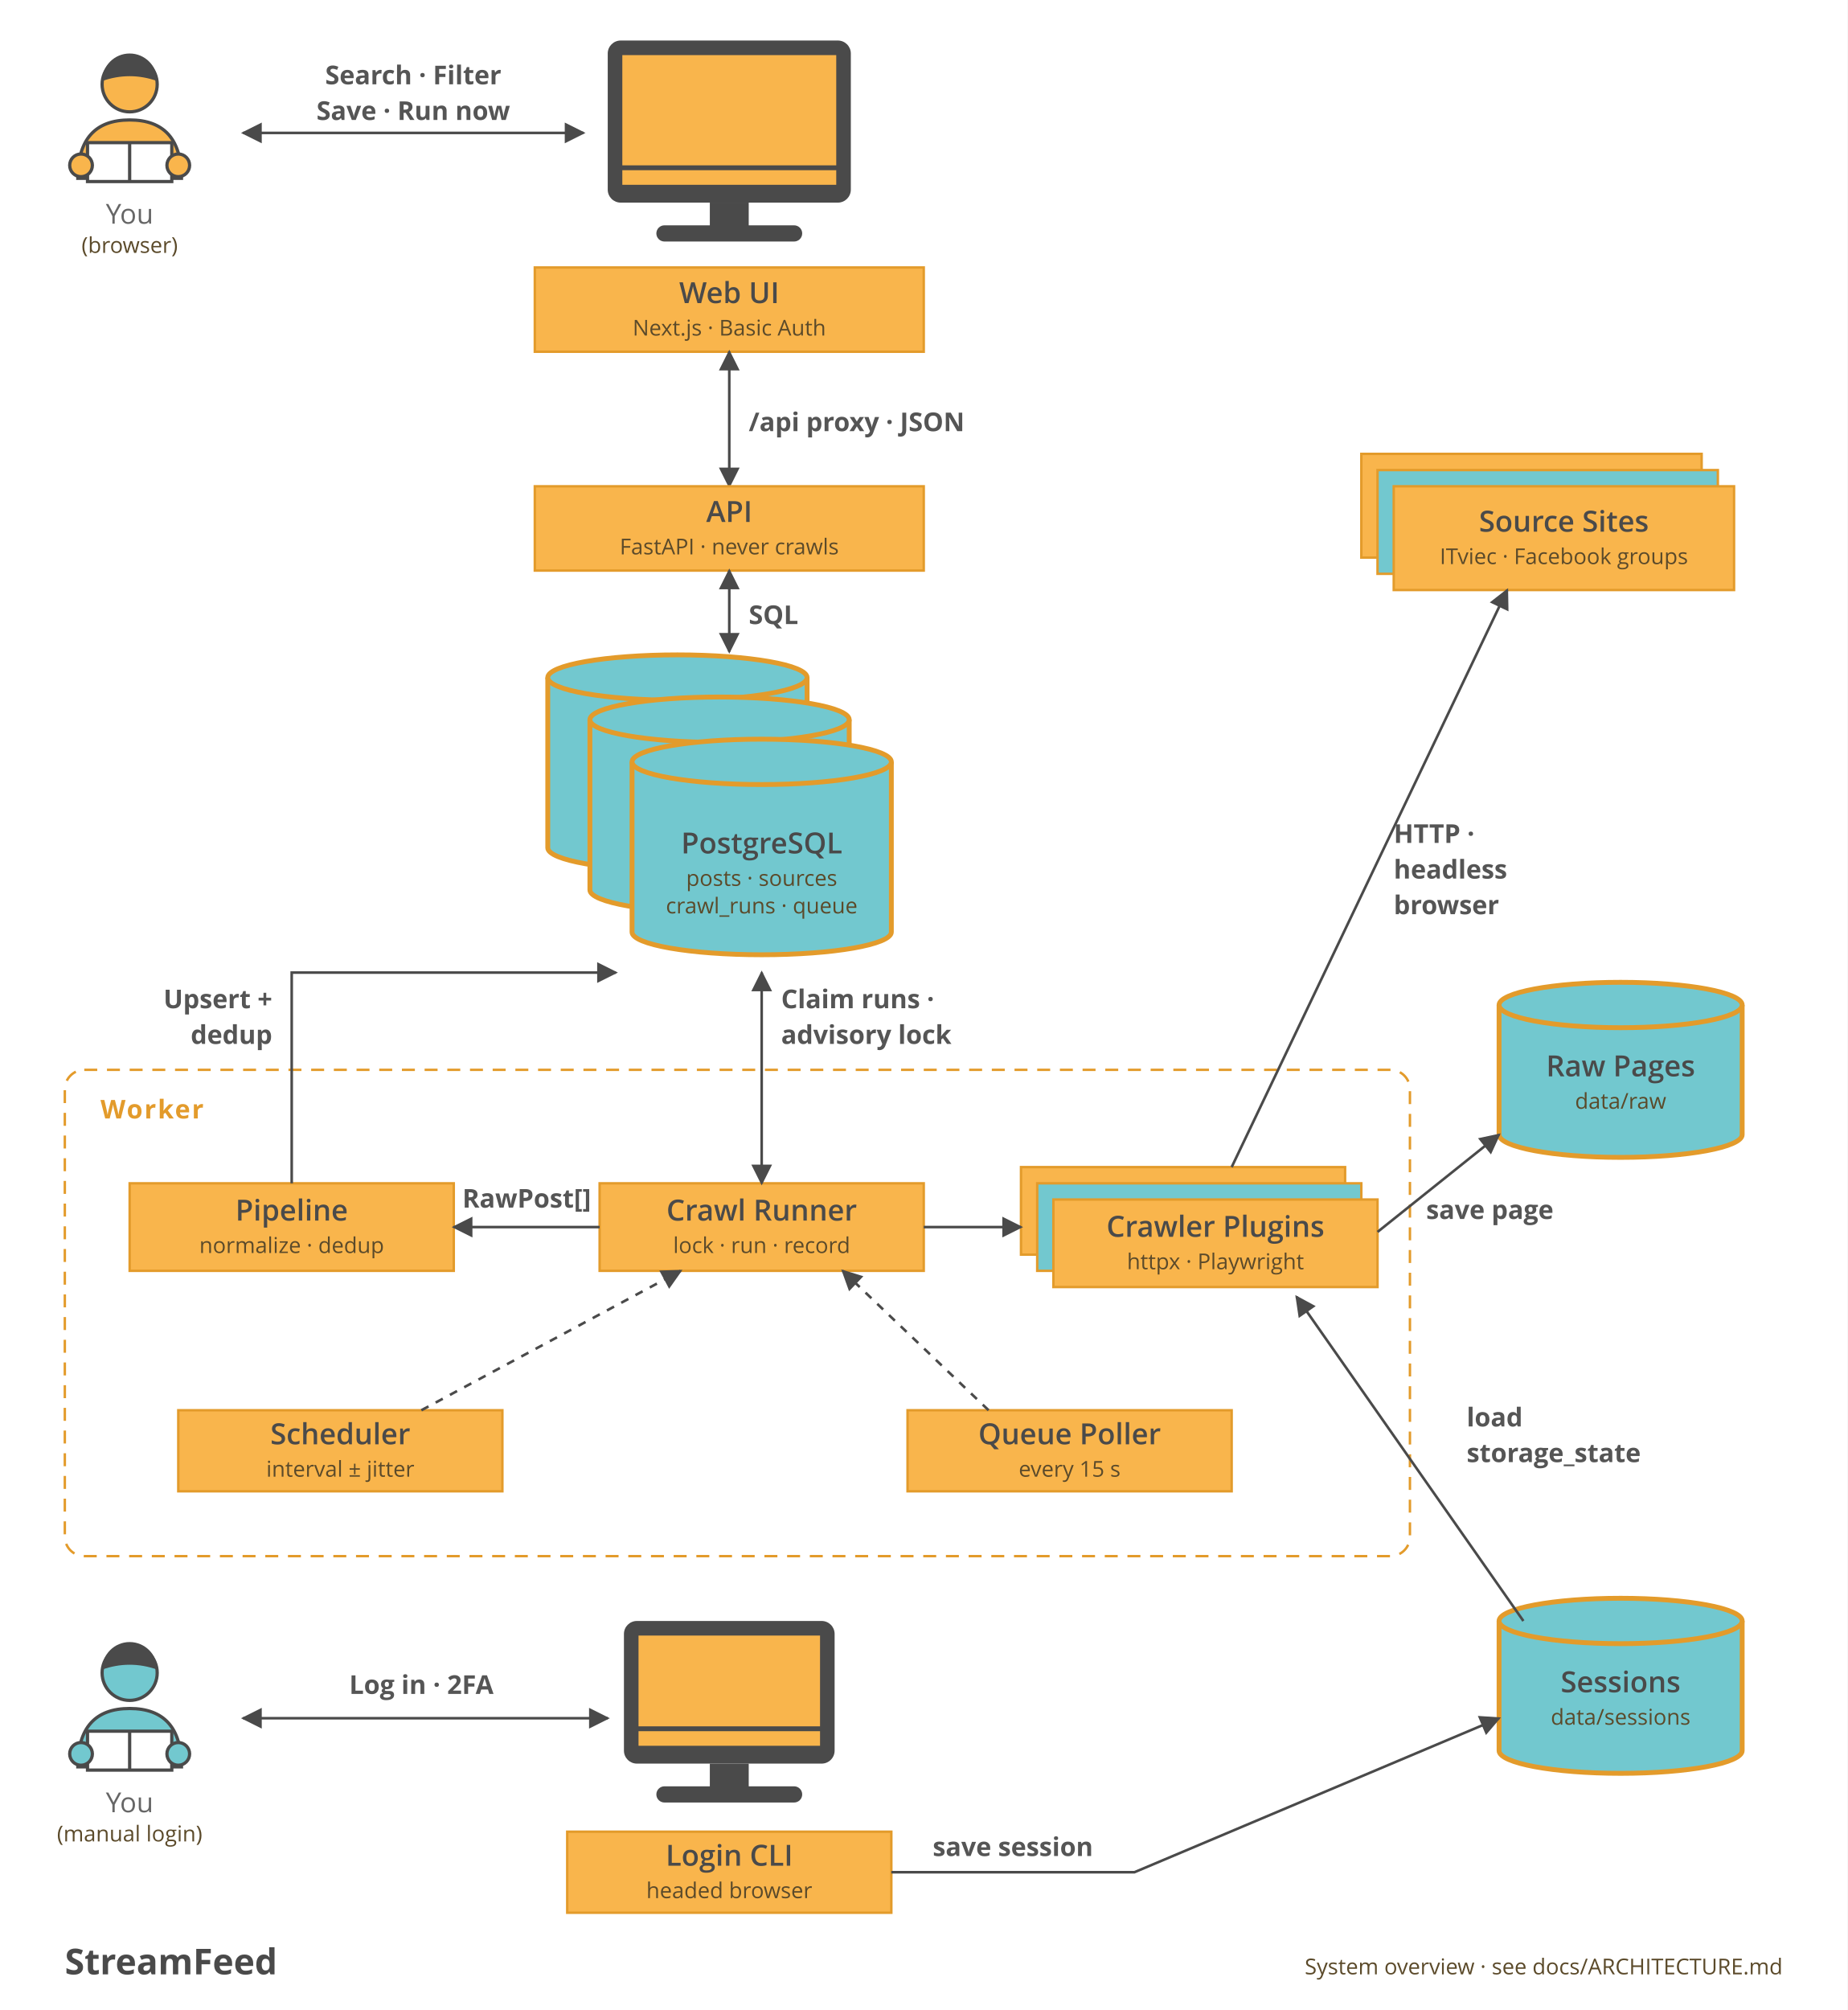
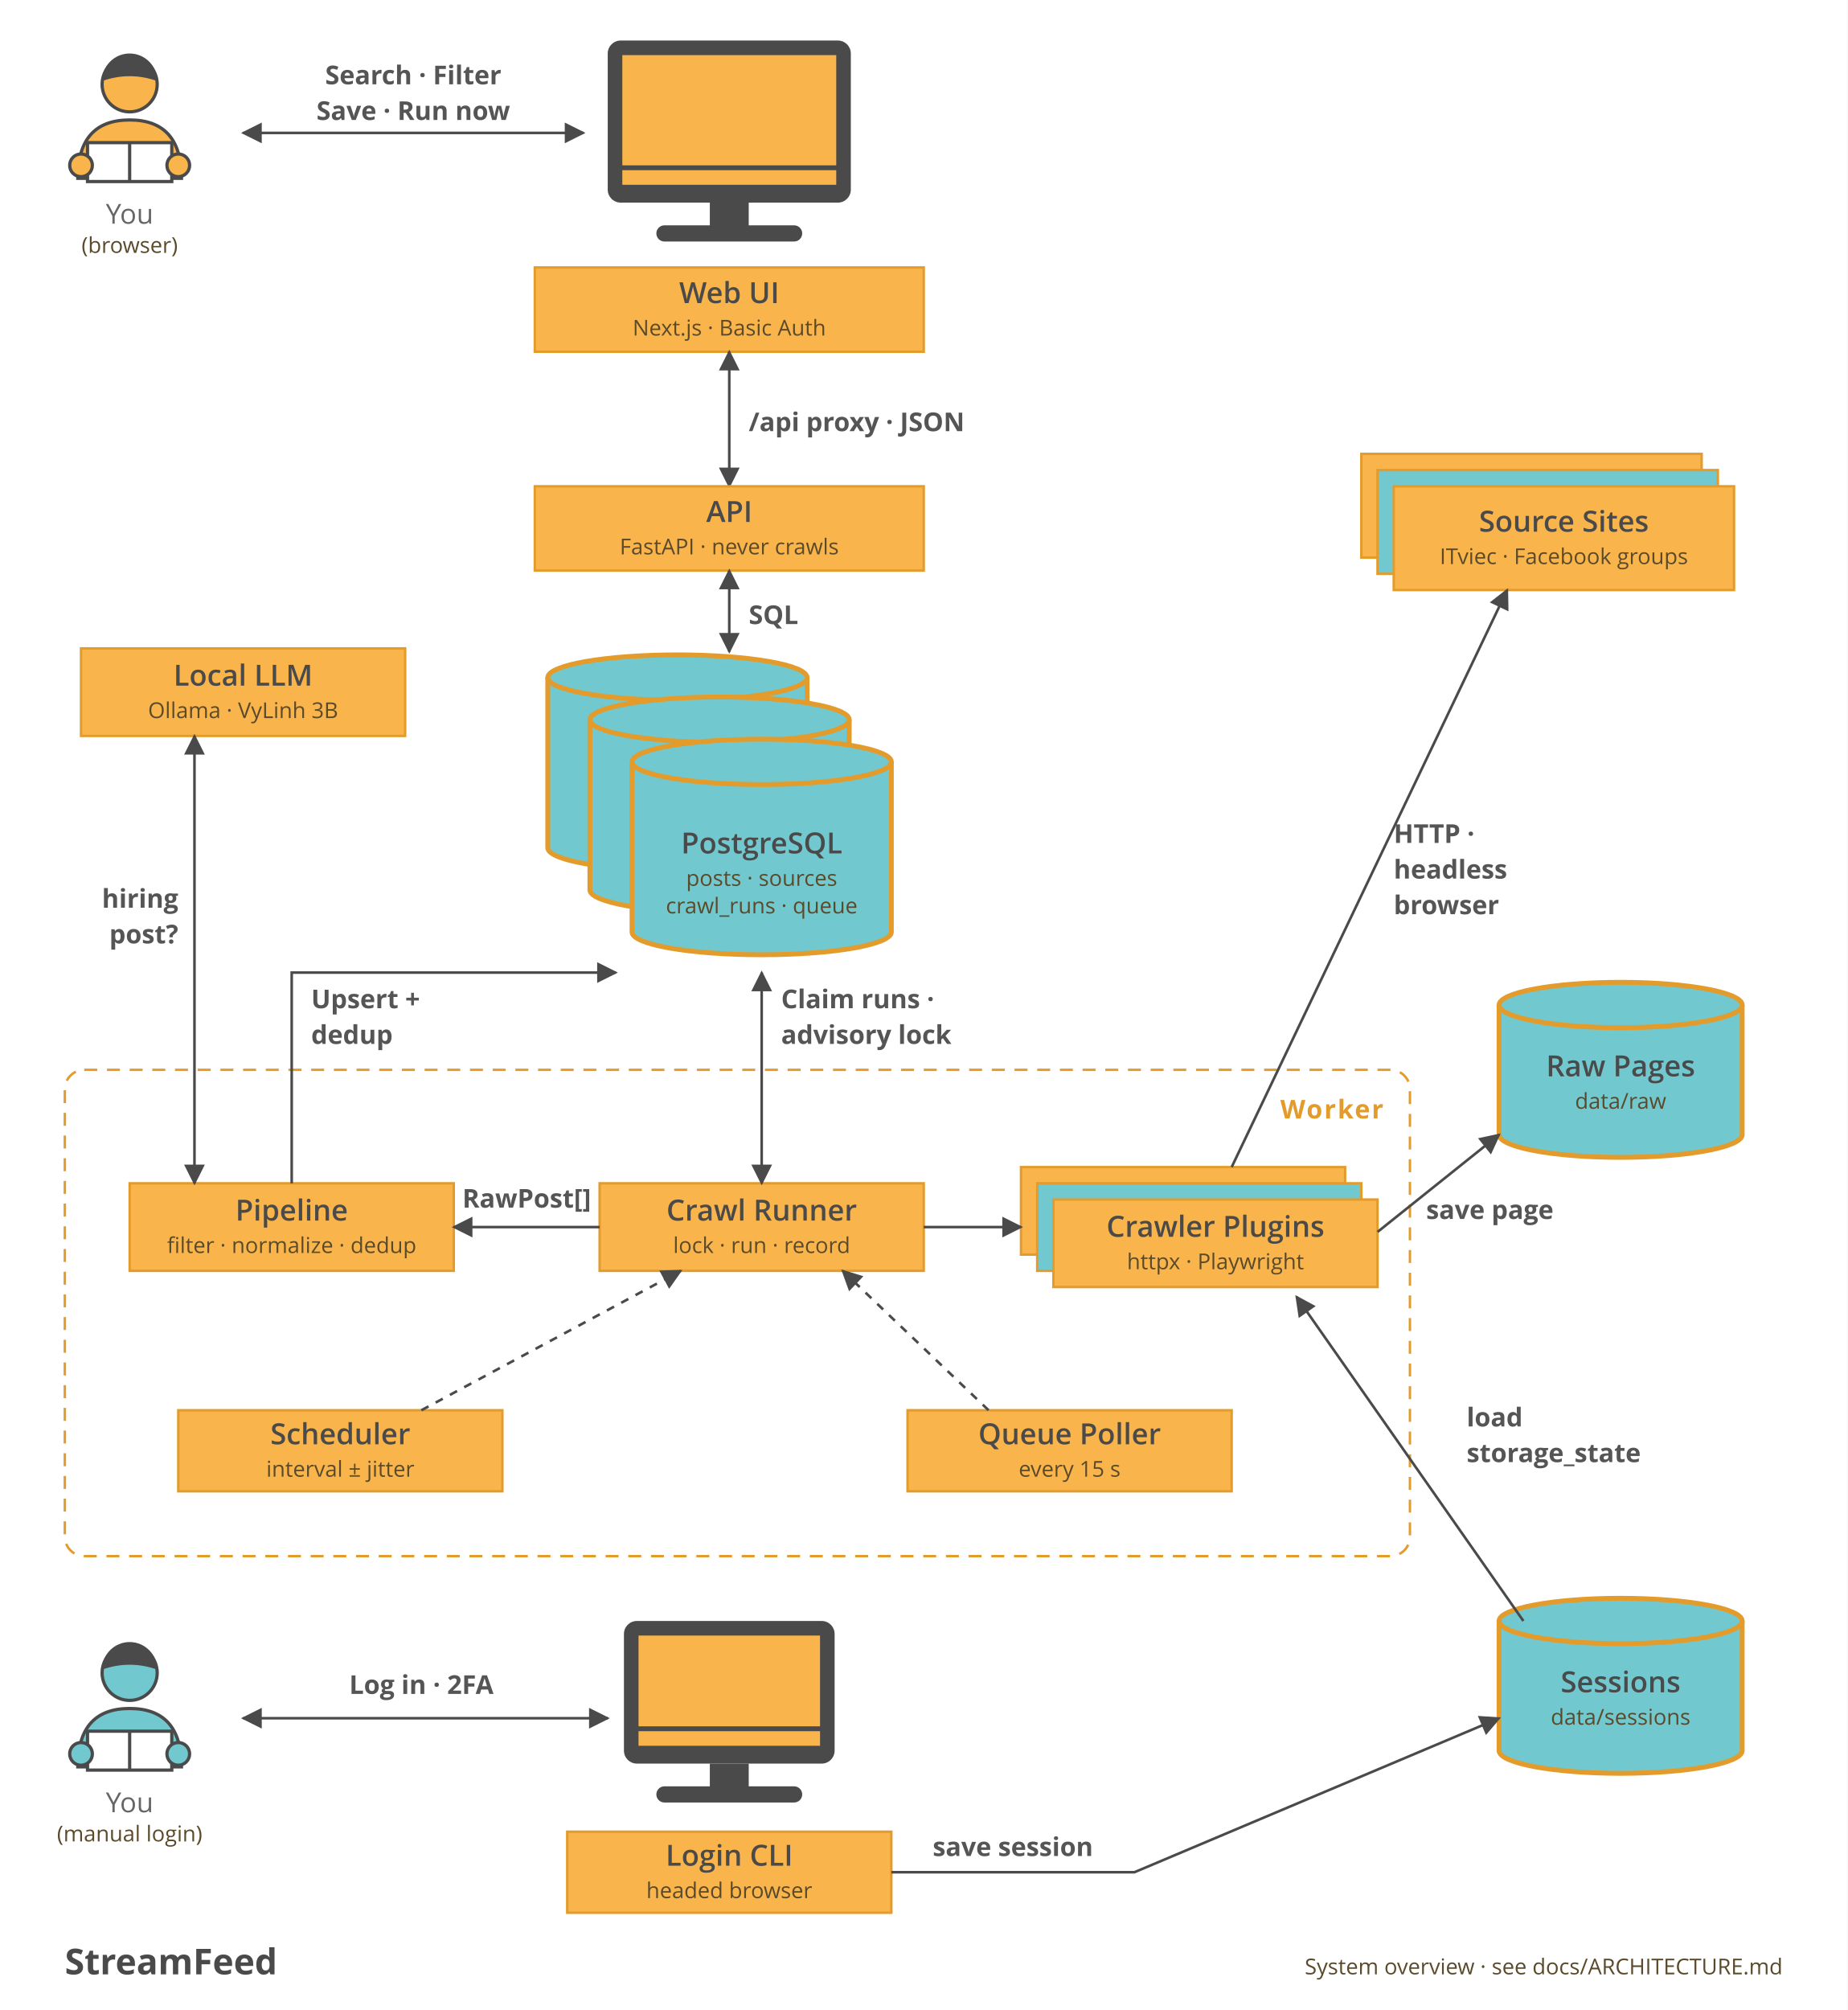
<svg xmlns="http://www.w3.org/2000/svg" width="1140" height="1240" viewBox="0 0 1140 1240">
  <style>
  text { font-family: 'Source Sans Pro','Open Sans','Segoe UI',Helvetica,Arial,sans-serif; fill: #4A4A4A; }
  .t { font-size: 18px; text-anchor: middle; font-weight: 600; }
  .s { font-size: 13.5px; text-anchor: middle; fill: #5b4a2a; }
  .lbl { font-size: 16px; font-weight: 700; fill: #555555; }
  .actor { font-size: 17px; text-anchor: middle; fill: #666; }
  .frame { font-size: 16px; font-weight: 700; fill: #E39B2B; letter-spacing: 1px; }
  .brand { font-size: 22px; font-weight: 700; fill: #4A4A4A; }
</style>
  <defs>
    <marker id="ah" viewBox="0 0 10 10" refX="9" refY="5" markerWidth="8" markerHeight="8" orient="auto-start-reverse">
      <path d="M0,0 L10,5 L0,10 z" fill="#4A4A4A" />
    </marker>
  </defs>
  <rect width="1140" height="1240" fill="#ffffff" />
  <circle cx="80" cy="52" r="17" fill="#F9B54C" stroke="#4A4A4A" stroke-width="2" />
  <path d="M63,50 a17,17 0 0 1 34,0 q-17,-6 -34,0z" fill="#4A4A4A" />
  <path d="M48,110 q0,-36 32,-36 q32,0 32,36z" fill="#F9B54C" stroke="#4A4A4A" stroke-width="2" />
  <rect x="54" y="88" width="52" height="24" fill="#fff" stroke="#4A4A4A" stroke-width="2" />
  <line x1="80" y1="88" x2="80" y2="112" stroke="#4A4A4A" stroke-width="2" />
  <circle cx="50" cy="102" r="7" fill="#F9B54C" stroke="#4A4A4A" stroke-width="2" />
  <circle cx="110" cy="102" r="7" fill="#F9B54C" stroke="#4A4A4A" stroke-width="2" />
  <text x="80" y="138" class="actor">You</text>
  <text x="80" y="156" class="s">(browser)</text>
  <text x="255" y="52" class="lbl" text-anchor="middle">Search · Filter</text>
  <text x="255" y="74" class="lbl" text-anchor="middle">Save · Run now</text>
  <path d="M150,82 L360,82" fill="none" stroke="#4A4A4A" stroke-width="1.6" marker-start="url(#ah)" marker-end="url(#ah)" />
  <rect x="375.0" y="25" width="150" height="100" rx="8" fill="#4A4A4A" />
  <rect x="384.0" y="34" width="132" height="68" fill="#F9B54C" />
  <rect x="384.0" y="105" width="132" height="9" fill="#F9B54C" />
  <rect x="438" y="125" width="24" height="16" fill="#4A4A4A" />
  <rect x="405" y="139" width="90" height="10" rx="5" fill="#4A4A4A" />
  <rect x="330" y="165" width="240" height="52" fill="#F9B54C" stroke="#E39B2B" stroke-width="1.5" />
  <text x="450.0" y="187.0" class="t">Web UI</text>
  <text x="450.0" y="207.0" class="s">Next.js · Basic Auth</text>
  <path d="M450,217 L450,300" fill="none" stroke="#4A4A4A" stroke-width="1.6" marker-start="url(#ah)" marker-end="url(#ah)" />
  <text x="462" y="266" class="lbl" text-anchor="start">/api proxy · JSON</text>
  <rect x="330" y="300" width="240" height="52" fill="#F9B54C" stroke="#E39B2B" stroke-width="1.5" />
  <text x="450.0" y="322.0" class="t">API</text>
  <text x="450.0" y="342.0" class="s">FastAPI · never crawls</text>
  <path d="M450,352 L450,402" fill="none" stroke="#4A4A4A" stroke-width="1.6" marker-start="url(#ah)" marker-end="url(#ah)" />
  <text x="462" y="385" class="lbl" text-anchor="start">SQL</text>
  <path d="M338,418 v105 a80,14 0 0 0 160,0 v-105" fill="#72C8CF" stroke="#E39B2B" stroke-width="3" />
  <ellipse cx="418" cy="418" rx="80" ry="14" fill="#72C8CF" stroke="#E39B2B" stroke-width="3" />
  <path d="M364,444 v105 a80,14 0 0 0 160,0 v-105" fill="#72C8CF" stroke="#E39B2B" stroke-width="3" />
  <ellipse cx="444" cy="444" rx="80" ry="14" fill="#72C8CF" stroke="#E39B2B" stroke-width="3" />
  <path d="M390,470 v105 a80,14 0 0 0 160,0 v-105" fill="#72C8CF" stroke="#E39B2B" stroke-width="3" />
  <ellipse cx="470" cy="470" rx="80" ry="14" fill="#72C8CF" stroke="#E39B2B" stroke-width="3" />
  <text x="470" y="526.5" class="t">PostgreSQL</text>
  <text x="470" y="546.5" class="s">posts · sources</text>
  <text x="470" y="563.5" class="s">crawl_runs · queue</text>
  <rect x="840" y="280" width="210" height="64" fill="#F9B54C" stroke="#E39B2B" stroke-width="1.5" />
  <rect x="850" y="290" width="210" height="64" fill="#72C8CF" stroke="#E39B2B" stroke-width="1.5" />
  <rect x="860" y="300" width="210" height="64" fill="#F9B54C" stroke="#E39B2B" stroke-width="1.5" />
  <text x="965.0" y="328.0" class="t">Source Sites</text>
  <text x="965.0" y="348.0" class="s">ITviec · Facebook groups</text>
  <rect x="40" y="660" width="830" height="300" rx="12" fill="none" stroke="#E39B2B" stroke-width="1.5" stroke-dasharray="8,6" />
-   <text x="62" y="690" class="frame">Worker</text>
+   <text x="790" y="690" class="frame">Worker</text>
  <rect x="80" y="730" width="200" height="54" fill="#F9B54C" stroke="#E39B2B" stroke-width="1.5" />
  <text x="180.0" y="753.0" class="t">Pipeline</text>
-   <text x="180.0" y="773.0" class="s">normalize · dedup</text>
+   <text x="180.0" y="773.0" class="s">filter · normalize · dedup</text>
  <rect x="370" y="730" width="200" height="54" fill="#F9B54C" stroke="#E39B2B" stroke-width="1.5" />
  <text x="470.0" y="753.0" class="t">Crawl Runner</text>
  <text x="470.0" y="773.0" class="s">lock · run · record</text>
  <rect x="630" y="720" width="200" height="54" fill="#F9B54C" stroke="#E39B2B" stroke-width="1.5" />
  <rect x="640" y="730" width="200" height="54" fill="#72C8CF" stroke="#E39B2B" stroke-width="1.5" />
  <rect x="650" y="740" width="200" height="54" fill="#F9B54C" stroke="#E39B2B" stroke-width="1.5" />
  <text x="750.0" y="763.0" class="t">Crawler Plugins</text>
  <text x="750.0" y="783.0" class="s">httpx · Playwright</text>
  <path d="M370,757 L280,757" fill="none" stroke="#4A4A4A" stroke-width="1.6" marker-end="url(#ah)" />
  <text x="325" y="745" class="lbl" text-anchor="middle">RawPost[]</text>
  <path d="M570,757 L630,757" fill="none" stroke="#4A4A4A" stroke-width="1.6" marker-end="url(#ah)" />
+   <rect x="50" y="400" width="200" height="54" fill="#F9B54C" stroke="#E39B2B" stroke-width="1.5" />
+   <text x="150.0" y="423.0" class="t">Local LLM</text>
+   <text x="150.0" y="443.0" class="s">Ollama · VyLinh 3B</text>
+   <path d="M120,730 L120,454" fill="none" stroke="#4A4A4A" stroke-width="1.6" marker-start="url(#ah)" marker-end="url(#ah)" />
+   <text x="110" y="560" class="lbl" text-anchor="end">hiring</text>
+   <text x="110" y="582" class="lbl" text-anchor="end">post?</text>
  <path d="M180,730 L180,600 L380,600" fill="none" stroke="#4A4A4A" stroke-width="1.6" marker-end="url(#ah)" />
-   <text x="168" y="622" class="lbl" text-anchor="end">Upsert +</text>
-   <text x="168" y="644" class="lbl" text-anchor="end">dedup</text>
+   <text x="192" y="622" class="lbl" text-anchor="start">Upsert +</text>
+   <text x="192" y="644" class="lbl" text-anchor="start">dedup</text>
  <path d="M470,730 L470,600" fill="none" stroke="#4A4A4A" stroke-width="1.6" marker-start="url(#ah)" marker-end="url(#ah)" />
  <text x="482" y="622" class="lbl" text-anchor="start">Claim runs ·</text>
  <text x="482" y="644" class="lbl" text-anchor="start">advisory lock</text>
  <path d="M760,720 L930,364" fill="none" stroke="#4A4A4A" stroke-width="1.6" marker-end="url(#ah)" />
  <text x="860" y="520" class="lbl" text-anchor="start">HTTP ·</text>
  <text x="860" y="542" class="lbl" text-anchor="start">headless</text>
  <text x="860" y="564" class="lbl" text-anchor="start">browser</text>
  <rect x="110" y="870" width="200" height="50" fill="#F9B54C" stroke="#E39B2B" stroke-width="1.5" />
  <text x="210.0" y="891.0" class="t">Scheduler</text>
  <text x="210.0" y="911.0" class="s">interval ± jitter</text>
  <rect x="560" y="870" width="200" height="50" fill="#F9B54C" stroke="#E39B2B" stroke-width="1.5" />
  <text x="660.0" y="891.0" class="t">Queue Poller</text>
  <text x="660.0" y="911.0" class="s">every 15 s</text>
  <path d="M260,870 L420,784" fill="none" stroke="#4A4A4A" stroke-width="1.6" stroke-dasharray="5,5" marker-end="url(#ah)" />
  <path d="M610,870 L520,784" fill="none" stroke="#4A4A4A" stroke-width="1.6" stroke-dasharray="5,5" marker-end="url(#ah)" />
  <path d="M925,620 v80 a75,14 0 0 0 150,0 v-80" fill="#72C8CF" stroke="#E39B2B" stroke-width="3" />
  <ellipse cx="1000" cy="620" rx="75" ry="14" fill="#72C8CF" stroke="#E39B2B" stroke-width="3" />
  <text x="1000" y="664.0" class="t">Raw Pages</text>
  <text x="1000" y="684.0" class="s">data/raw</text>
  <path d="M850,760 L925,700" fill="none" stroke="#4A4A4A" stroke-width="1.6" marker-end="url(#ah)" />
  <text x="880" y="752" class="lbl" text-anchor="start">save page</text>
  <path d="M925,1000 v80 a75,14 0 0 0 150,0 v-80" fill="#72C8CF" stroke="#E39B2B" stroke-width="3" />
  <ellipse cx="1000" cy="1000" rx="75" ry="14" fill="#72C8CF" stroke="#E39B2B" stroke-width="3" />
  <text x="1000" y="1044.0" class="t">Sessions</text>
  <text x="1000" y="1064.0" class="s">data/sessions</text>
  <path d="M940,1000 L800,800" fill="none" stroke="#4A4A4A" stroke-width="1.6" marker-end="url(#ah)" />
  <text x="905" y="880" class="lbl" text-anchor="start">load</text>
  <text x="905" y="902" class="lbl" text-anchor="start">storage_state</text>
  <circle cx="80" cy="1032" r="17" fill="#72C8CF" stroke="#4A4A4A" stroke-width="2" />
  <path d="M63,1030 a17,17 0 0 1 34,0 q-17,-6 -34,0z" fill="#4A4A4A" />
  <path d="M48,1090 q0,-36 32,-36 q32,0 32,36z" fill="#72C8CF" stroke="#4A4A4A" stroke-width="2" />
  <rect x="54" y="1068" width="52" height="24" fill="#fff" stroke="#4A4A4A" stroke-width="2" />
  <line x1="80" y1="1068" x2="80" y2="1092" stroke="#4A4A4A" stroke-width="2" />
  <circle cx="50" cy="1082" r="7" fill="#72C8CF" stroke="#4A4A4A" stroke-width="2" />
  <circle cx="110" cy="1082" r="7" fill="#72C8CF" stroke="#4A4A4A" stroke-width="2" />
  <text x="80" y="1118" class="actor">You</text>
  <text x="80" y="1136" class="s">(manual login)</text>
  <path d="M150,1060 L375,1060" fill="none" stroke="#4A4A4A" stroke-width="1.6" marker-start="url(#ah)" marker-end="url(#ah)" />
  <text x="260" y="1045" class="lbl" text-anchor="middle">Log in · 2FA</text>
  <rect x="385.0" y="1000" width="130" height="88" rx="8" fill="#4A4A4A" />
  <rect x="394.0" y="1009" width="112" height="56" fill="#F9B54C" />
  <rect x="394.0" y="1068" width="112" height="9" fill="#F9B54C" />
  <rect x="438" y="1088" width="24" height="16" fill="#4A4A4A" />
  <rect x="405" y="1102" width="90" height="10" rx="5" fill="#4A4A4A" />
  <rect x="350" y="1130" width="200" height="50" fill="#F9B54C" stroke="#E39B2B" stroke-width="1.5" />
  <text x="450.0" y="1151.0" class="t">Login CLI</text>
  <text x="450.0" y="1171.0" class="s">headed browser</text>
  <path d="M550,1155 L700,1155 L925,1060" fill="none" stroke="#4A4A4A" stroke-width="1.6" marker-end="url(#ah)" />
  <text x="625" y="1145" class="lbl" text-anchor="middle">save session</text>
  <text x="40" y="1218" class="brand">StreamFeed</text>
  <text x="1100" y="1218" class="s" style="text-anchor:end">System overview · see docs/ARCHITECTURE.md</text>
</svg>
